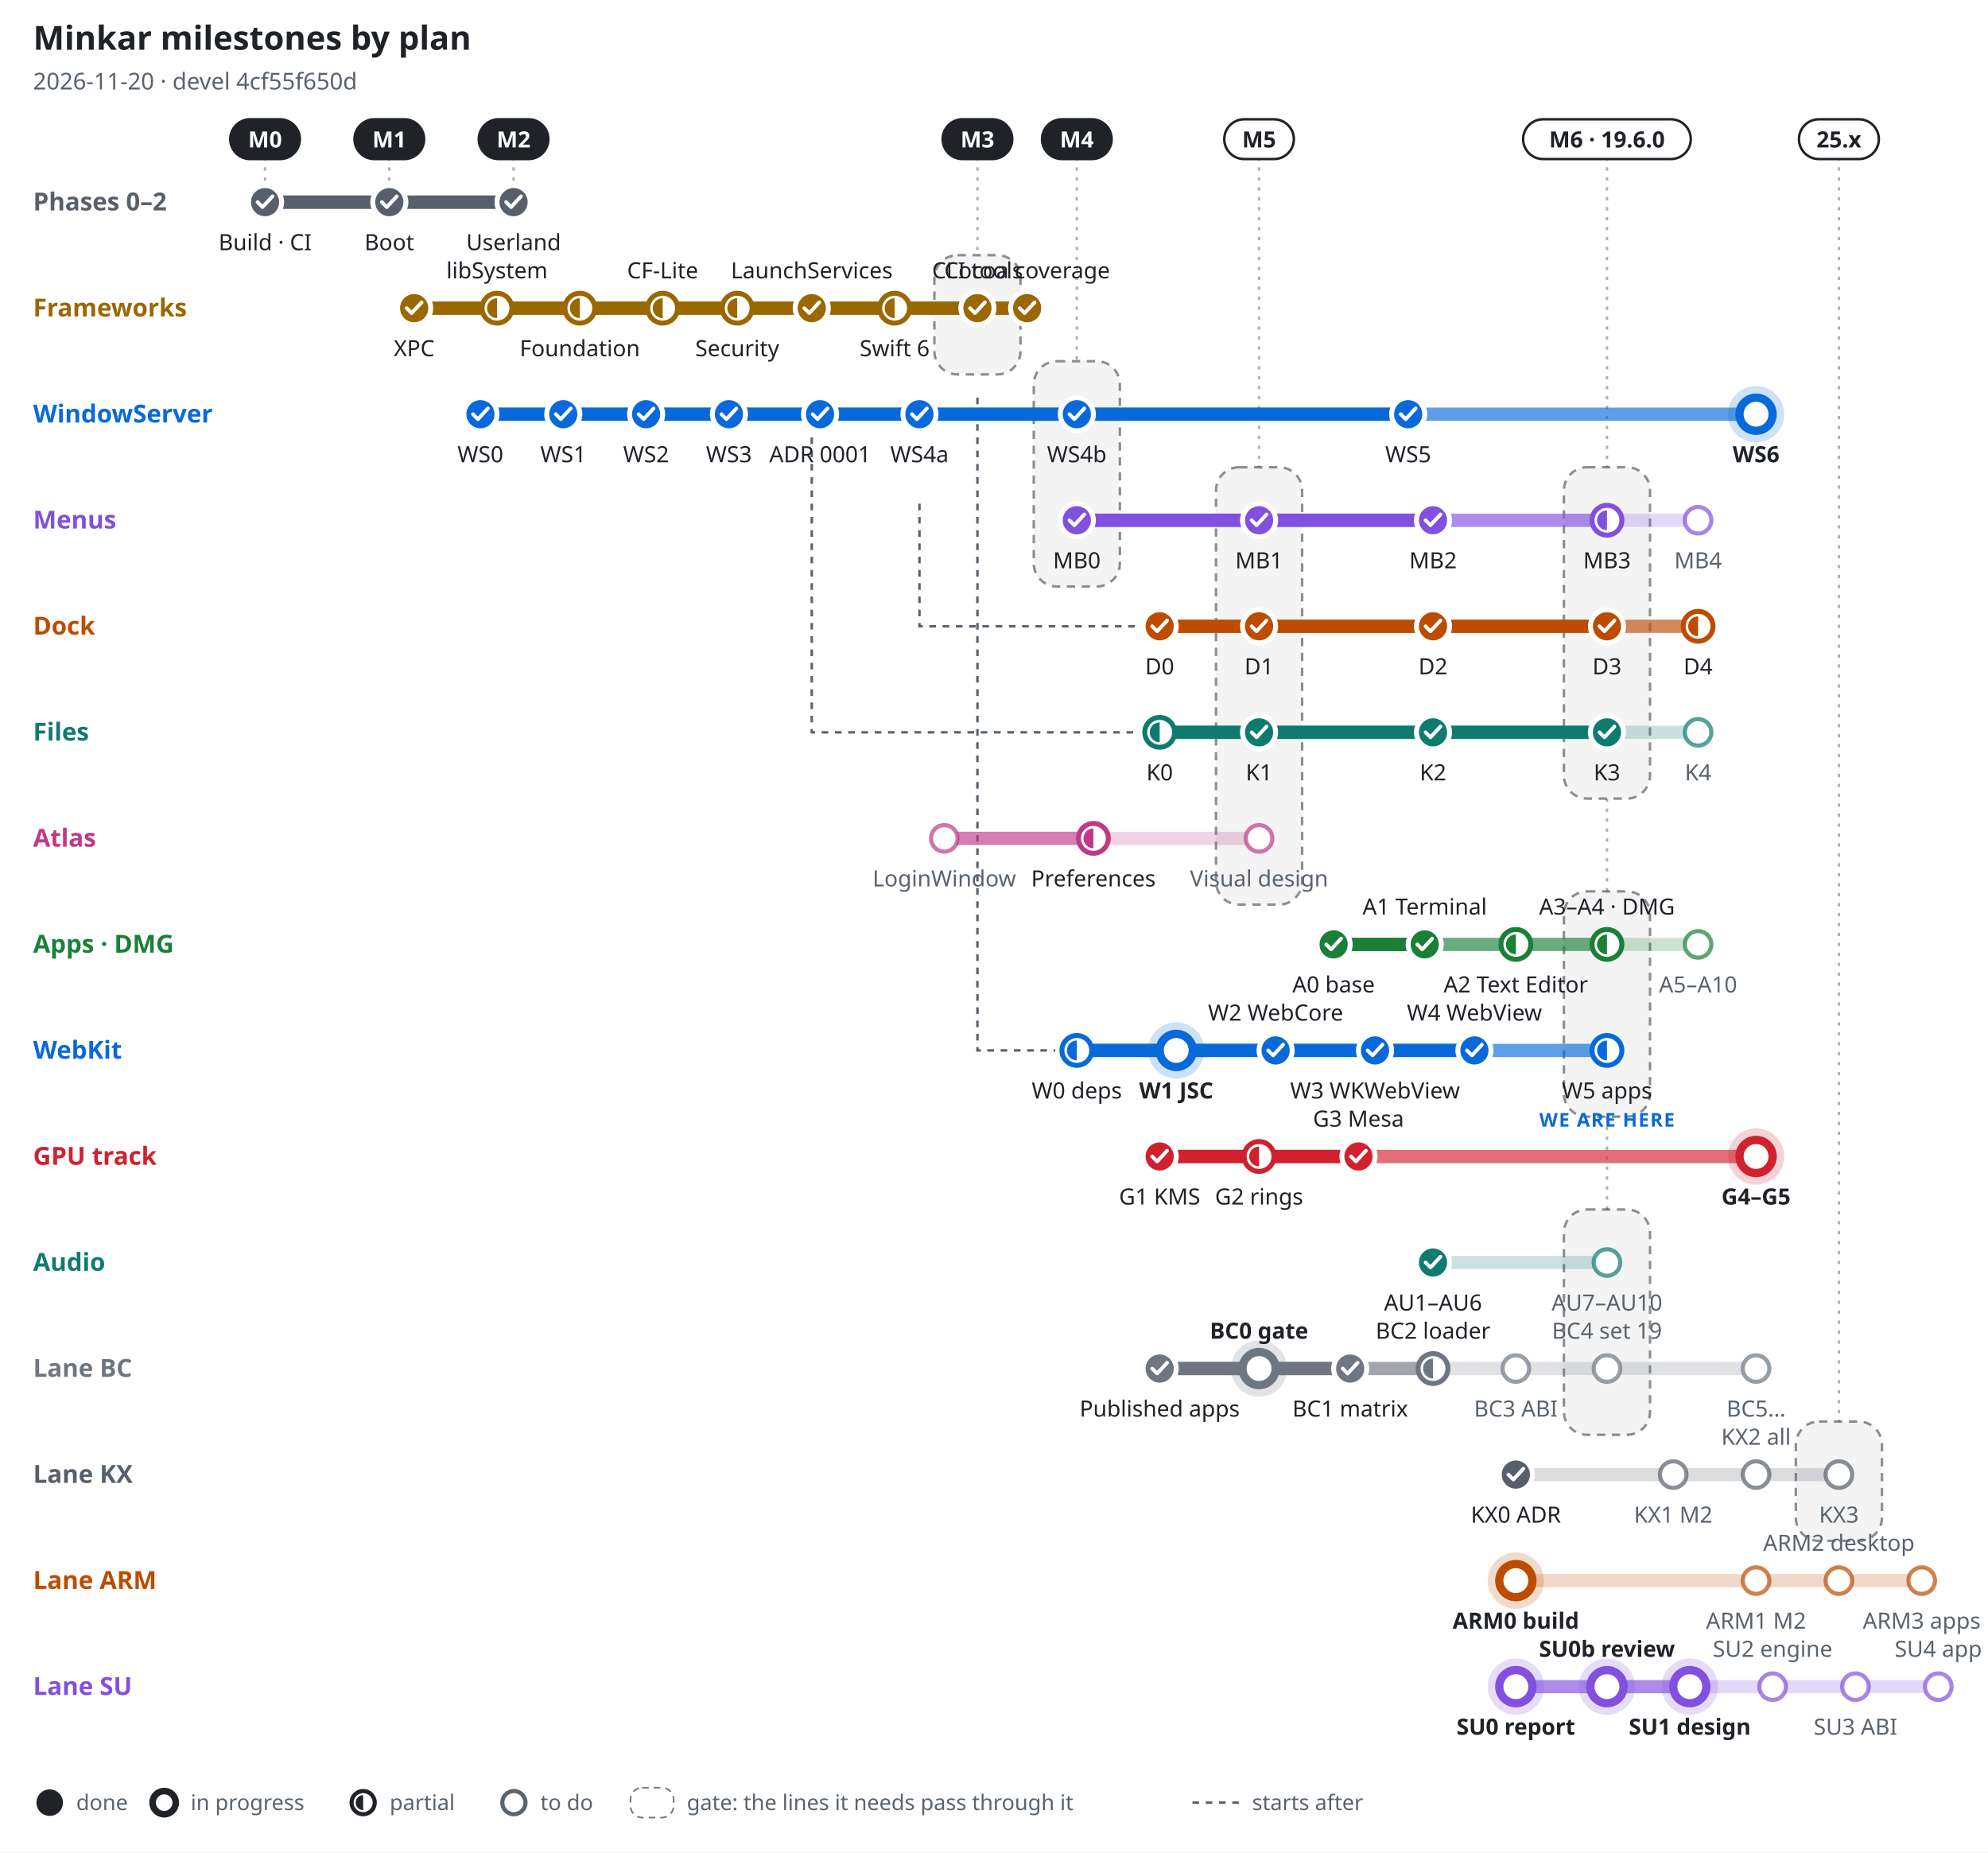
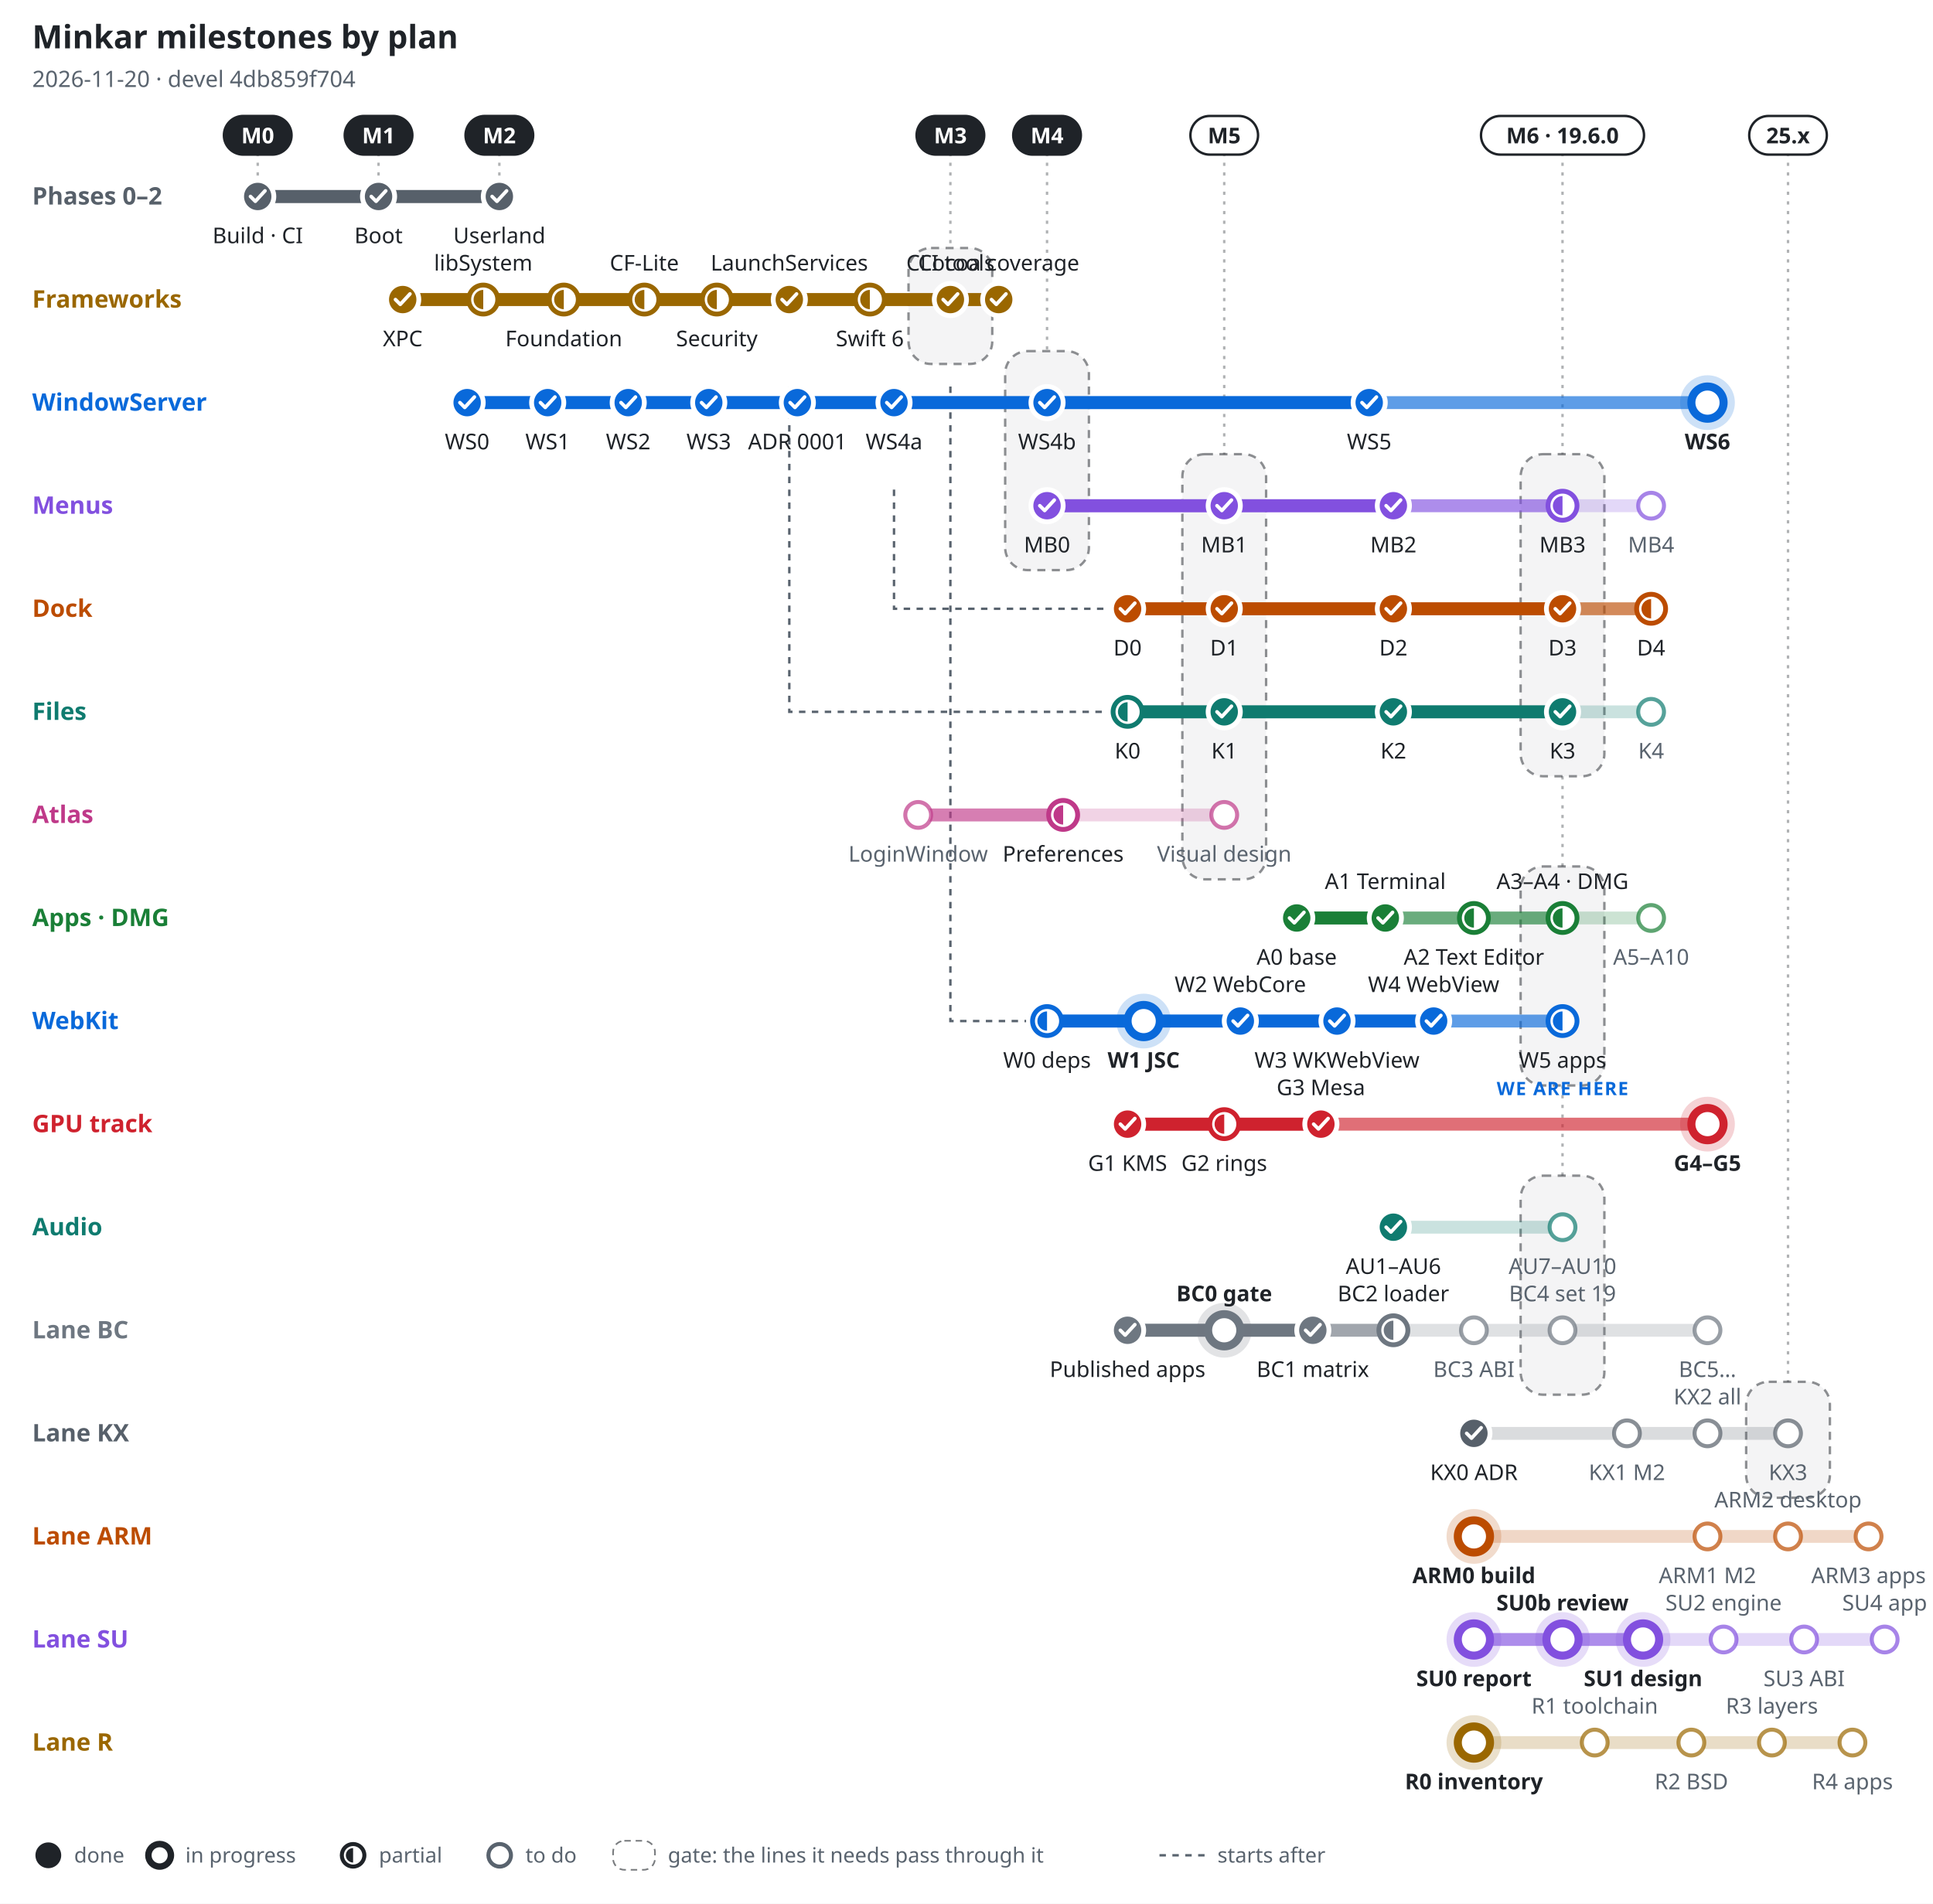
- <svg xmlns="http://www.w3.org/2000/svg" width="1200" height="1118" viewBox="0 0 1200 1118" font-family="-apple-system, BlinkMacSystemFont, 'Segoe UI', 'Noto Sans', Helvetica, Arial, sans-serif" role="img" aria-label="Minkar milestones by plan, 2026-11-20">
-   <rect width="1200" height="1118" fill="#ffffff" />
+ <svg xmlns="http://www.w3.org/2000/svg" width="1200" height="1182" viewBox="0 0 1200 1182" font-family="-apple-system, BlinkMacSystemFont, 'Segoe UI', 'Noto Sans', Helvetica, Arial, sans-serif" role="img" aria-label="Minkar milestones by plan, 2026-11-20">
+   <rect width="1200" height="1182" fill="#ffffff" />
  <text x="20" y="30" font-size="20" font-weight="700" fill="#1f2328" text-anchor="start">Minkar milestones by plan</text>
-   <text x="20" y="54" font-size="14" font-weight="400" fill="#59636e" text-anchor="start">2026-11-20 · devel 4cf55f650d</text>
+   <text x="20" y="54" font-size="14" font-weight="400" fill="#59636e" text-anchor="start">2026-11-20 · devel 4db859f704</text>
  <line x1="160" y1="95" x2="160" y2="110" stroke="#1f2328" stroke-opacity=".35" stroke-width="1.5" stroke-dasharray="2 4" />
  <rect x="139" y="72" width="42" height="24" rx="12" fill="#1f2328" stroke="#1f2328" stroke-width="1.5" />
  <text x="160" y="89" font-size="13.5" font-weight="700" fill="#ffffff" text-anchor="middle">M0</text>
  <line x1="235" y1="95" x2="235" y2="110" stroke="#1f2328" stroke-opacity=".35" stroke-width="1.5" stroke-dasharray="2 4" />
  <rect x="214" y="72" width="42" height="24" rx="12" fill="#1f2328" stroke="#1f2328" stroke-width="1.5" />
  <text x="235" y="89" font-size="13.5" font-weight="700" fill="#ffffff" text-anchor="middle">M1</text>
  <line x1="310" y1="95" x2="310" y2="110" stroke="#1f2328" stroke-opacity=".35" stroke-width="1.5" stroke-dasharray="2 4" />
  <rect x="289" y="72" width="42" height="24" rx="12" fill="#1f2328" stroke="#1f2328" stroke-width="1.5" />
  <text x="310" y="89" font-size="13.5" font-weight="700" fill="#ffffff" text-anchor="middle">M2</text>
  <line x1="590" y1="95" x2="590" y2="154" stroke="#1f2328" stroke-opacity=".35" stroke-width="1.5" stroke-dasharray="2 4" />
  <rect x="564" y="154" width="52" height="72" rx="14" fill="#1f2328" fill-opacity=".05" stroke="#1f2328" stroke-opacity=".5" stroke-width="1.5" stroke-dasharray="5 4" />
  <rect x="569" y="72" width="42" height="24" rx="12" fill="#1f2328" stroke="#1f2328" stroke-width="1.5" />
  <text x="590" y="89" font-size="13.5" font-weight="700" fill="#ffffff" text-anchor="middle">M3</text>
  <line x1="650" y1="95" x2="650" y2="218" stroke="#1f2328" stroke-opacity=".35" stroke-width="1.5" stroke-dasharray="2 4" />
  <rect x="624" y="218" width="52" height="136" rx="14" fill="#1f2328" fill-opacity=".05" stroke="#1f2328" stroke-opacity=".5" stroke-width="1.5" stroke-dasharray="5 4" />
  <rect x="629" y="72" width="42" height="24" rx="12" fill="#1f2328" stroke="#1f2328" stroke-width="1.5" />
  <text x="650" y="89" font-size="13.5" font-weight="700" fill="#ffffff" text-anchor="middle">M4</text>
  <line x1="760" y1="95" x2="760" y2="282" stroke="#1f2328" stroke-opacity=".35" stroke-width="1.5" stroke-dasharray="2 4" />
  <rect x="734" y="282" width="52" height="264" rx="14" fill="#1f2328" fill-opacity=".05" stroke="#1f2328" stroke-opacity=".5" stroke-width="1.5" stroke-dasharray="5 4" />
  <rect x="739" y="72" width="42" height="24" rx="12" fill="#ffffff" stroke="#1f2328" stroke-width="1.5" />
  <text x="760" y="89" font-size="13.5" font-weight="700" fill="#1f2328" text-anchor="middle">M5</text>
  <line x1="970" y1="95" x2="970" y2="282" stroke="#1f2328" stroke-opacity=".35" stroke-width="1.5" stroke-dasharray="2 4" />
  <rect x="944" y="282" width="52" height="200" rx="14" fill="#1f2328" fill-opacity=".05" stroke="#1f2328" stroke-opacity=".5" stroke-width="1.5" stroke-dasharray="5 4" />
  <line x1="970" y1="482" x2="970" y2="538" stroke="#1f2328" stroke-opacity=".35" stroke-width="1.5" stroke-dasharray="2 4" />
  <rect x="944" y="538" width="52" height="136" rx="14" fill="#1f2328" fill-opacity=".05" stroke="#1f2328" stroke-opacity=".5" stroke-width="1.5" stroke-dasharray="5 4" />
  <line x1="970" y1="674" x2="970" y2="730" stroke="#1f2328" stroke-opacity=".35" stroke-width="1.5" stroke-dasharray="2 4" />
  <rect x="944" y="730" width="52" height="136" rx="14" fill="#1f2328" fill-opacity=".05" stroke="#1f2328" stroke-opacity=".5" stroke-width="1.5" stroke-dasharray="5 4" />
  <rect x="919.4" y="72" width="101.2" height="24" rx="12" fill="#ffffff" stroke="#1f2328" stroke-width="1.5" />
  <text x="970" y="89" font-size="13.5" font-weight="700" fill="#1f2328" text-anchor="middle">M6 · 19.6.0</text>
  <line x1="1110" y1="95" x2="1110" y2="858" stroke="#1f2328" stroke-opacity=".35" stroke-width="1.5" stroke-dasharray="2 4" />
  <rect x="1084" y="858" width="52" height="72" rx="14" fill="#1f2328" fill-opacity=".05" stroke="#1f2328" stroke-opacity=".5" stroke-width="1.5" stroke-dasharray="5 4" />
  <rect x="1085.9" y="72" width="48.2" height="24" rx="12" fill="#ffffff" stroke="#1f2328" stroke-width="1.5" />
  <text x="1110" y="89" font-size="13.5" font-weight="700" fill="#1f2328" text-anchor="middle">25.x</text>
  <path d="M555 304 V378 H687" fill="none" stroke="#59636e" stroke-width="1.5" stroke-dasharray="4 4" />
  <path d="M490 240 V442 H687" fill="none" stroke="#59636e" stroke-width="1.5" stroke-dasharray="4 4" />
  <path d="M590 240 V634 H637" fill="none" stroke="#59636e" stroke-width="1.5" stroke-dasharray="4 4" />
  <text x="20" y="127" font-size="15" font-weight="700" fill="#57606a" text-anchor="start">Phases 0–2</text>
  <line x1="160" y1="122" x2="310" y2="122" stroke="#57606a" stroke-opacity=".22" stroke-width="8" stroke-linecap="round" />
  <line x1="160" y1="122" x2="310" y2="122" stroke="#57606a" stroke-opacity=".55" stroke-width="8" stroke-linecap="round" />
  <line x1="160" y1="122" x2="310" y2="122" stroke="#57606a" stroke-opacity="1" stroke-width="8" stroke-linecap="round" />
  <circle cx="160" cy="122" r="10" fill="#57606a" stroke="#ffffff" stroke-width="3" />
  <path d="M155.5 122 l3 3 l6 -6.5" fill="none" stroke="#ffffff" stroke-width="2.2" stroke-linecap="round" stroke-linejoin="round" />
  <text x="160" y="151" font-size="13.5" font-weight="500" fill="#1f2328" text-anchor="middle">Build · CI</text>
  <circle cx="235" cy="122" r="10" fill="#57606a" stroke="#ffffff" stroke-width="3" />
  <path d="M230.5 122 l3 3 l6 -6.5" fill="none" stroke="#ffffff" stroke-width="2.2" stroke-linecap="round" stroke-linejoin="round" />
  <text x="235" y="151" font-size="13.5" font-weight="500" fill="#1f2328" text-anchor="middle">Boot</text>
  <circle cx="310" cy="122" r="10" fill="#57606a" stroke="#ffffff" stroke-width="3" />
  <path d="M305.5 122 l3 3 l6 -6.5" fill="none" stroke="#ffffff" stroke-width="2.2" stroke-linecap="round" stroke-linejoin="round" />
  <text x="310" y="151" font-size="13.5" font-weight="500" fill="#1f2328" text-anchor="middle">Userland</text>
  <text x="20" y="191" font-size="15" font-weight="700" fill="#9a6700" text-anchor="start">Frameworks</text>
  <line x1="250" y1="186" x2="620" y2="186" stroke="#9a6700" stroke-opacity=".22" stroke-width="8" stroke-linecap="round" />
  <line x1="250" y1="186" x2="620" y2="186" stroke="#9a6700" stroke-opacity=".55" stroke-width="8" stroke-linecap="round" />
  <line x1="250" y1="186" x2="620" y2="186" stroke="#9a6700" stroke-opacity="1" stroke-width="8" stroke-linecap="round" />
  <circle cx="250" cy="186" r="10" fill="#9a6700" stroke="#ffffff" stroke-width="3" />
  <path d="M245.5 186 l3 3 l6 -6.5" fill="none" stroke="#ffffff" stroke-width="2.2" stroke-linecap="round" stroke-linejoin="round" />
  <text x="250" y="215" font-size="13.5" font-weight="500" fill="#1f2328" text-anchor="middle">XPC</text>
  <circle cx="300" cy="186" r="9" fill="#ffffff" stroke="#9a6700" stroke-width="3" />
  <path d="M300 180 A6 6 0 0 0 300 192 Z" fill="#9a6700" />
  <text x="300" y="168" font-size="13.5" font-weight="500" fill="#1f2328" text-anchor="middle">libSystem</text>
  <circle cx="350" cy="186" r="9" fill="#ffffff" stroke="#9a6700" stroke-width="3" />
  <path d="M350 180 A6 6 0 0 0 350 192 Z" fill="#9a6700" />
  <text x="350" y="215" font-size="13.5" font-weight="500" fill="#1f2328" text-anchor="middle">Foundation</text>
  <circle cx="400" cy="186" r="9" fill="#ffffff" stroke="#9a6700" stroke-width="3" />
  <path d="M400 180 A6 6 0 0 0 400 192 Z" fill="#9a6700" />
  <text x="400" y="168" font-size="13.5" font-weight="500" fill="#1f2328" text-anchor="middle">CF-Lite</text>
  <circle cx="445" cy="186" r="9" fill="#ffffff" stroke="#9a6700" stroke-width="3" />
  <path d="M445 180 A6 6 0 0 0 445 192 Z" fill="#9a6700" />
  <text x="445" y="215" font-size="13.5" font-weight="500" fill="#1f2328" text-anchor="middle">Security</text>
  <circle cx="490" cy="186" r="10" fill="#9a6700" stroke="#ffffff" stroke-width="3" />
  <path d="M485.5 186 l3 3 l6 -6.5" fill="none" stroke="#ffffff" stroke-width="2.2" stroke-linecap="round" stroke-linejoin="round" />
  <text x="490" y="168" font-size="13.5" font-weight="500" fill="#1f2328" text-anchor="middle">LaunchServices</text>
  <circle cx="540" cy="186" r="9" fill="#ffffff" stroke="#9a6700" stroke-width="3" />
  <path d="M540 180 A6 6 0 0 0 540 192 Z" fill="#9a6700" />
  <text x="540" y="215" font-size="13.5" font-weight="500" fill="#1f2328" text-anchor="middle">Swift 6</text>
  <circle cx="590" cy="186" r="10" fill="#9a6700" stroke="#ffffff" stroke-width="3" />
  <path d="M585.5 186 l3 3 l6 -6.5" fill="none" stroke="#ffffff" stroke-width="2.2" stroke-linecap="round" stroke-linejoin="round" />
  <text x="590" y="168" font-size="13.5" font-weight="500" fill="#1f2328" text-anchor="middle">CLI tools</text>
  <circle cx="620" cy="186" r="10" fill="#9a6700" stroke="#ffffff" stroke-width="3" />
  <path d="M615.5 186 l3 3 l6 -6.5" fill="none" stroke="#ffffff" stroke-width="2.2" stroke-linecap="round" stroke-linejoin="round" />
  <text x="620" y="168" font-size="13.5" font-weight="500" fill="#1f2328" text-anchor="middle">Cocoa coverage</text>
  <text x="20" y="255" font-size="15" font-weight="700" fill="#0969da" text-anchor="start">WindowServer</text>
  <line x1="290" y1="250" x2="1060" y2="250" stroke="#0969da" stroke-opacity=".22" stroke-width="8" stroke-linecap="round" />
  <line x1="290" y1="250" x2="1060" y2="250" stroke="#0969da" stroke-opacity=".55" stroke-width="8" stroke-linecap="round" />
  <line x1="290" y1="250" x2="850" y2="250" stroke="#0969da" stroke-opacity="1" stroke-width="8" stroke-linecap="round" />
  <circle cx="290" cy="250" r="10" fill="#0969da" stroke="#ffffff" stroke-width="3" />
  <path d="M285.5 250 l3 3 l6 -6.5" fill="none" stroke="#ffffff" stroke-width="2.2" stroke-linecap="round" stroke-linejoin="round" />
  <text x="290" y="279" font-size="13.5" font-weight="500" fill="#1f2328" text-anchor="middle">WS0</text>
  <circle cx="340" cy="250" r="10" fill="#0969da" stroke="#ffffff" stroke-width="3" />
  <path d="M335.5 250 l3 3 l6 -6.5" fill="none" stroke="#ffffff" stroke-width="2.2" stroke-linecap="round" stroke-linejoin="round" />
  <text x="340" y="279" font-size="13.5" font-weight="500" fill="#1f2328" text-anchor="middle">WS1</text>
  <circle cx="390" cy="250" r="10" fill="#0969da" stroke="#ffffff" stroke-width="3" />
  <path d="M385.5 250 l3 3 l6 -6.5" fill="none" stroke="#ffffff" stroke-width="2.2" stroke-linecap="round" stroke-linejoin="round" />
  <text x="390" y="279" font-size="13.5" font-weight="500" fill="#1f2328" text-anchor="middle">WS2</text>
  <circle cx="440" cy="250" r="10" fill="#0969da" stroke="#ffffff" stroke-width="3" />
  <path d="M435.5 250 l3 3 l6 -6.5" fill="none" stroke="#ffffff" stroke-width="2.2" stroke-linecap="round" stroke-linejoin="round" />
  <text x="440" y="279" font-size="13.5" font-weight="500" fill="#1f2328" text-anchor="middle">WS3</text>
  <circle cx="495" cy="250" r="10" fill="#0969da" stroke="#ffffff" stroke-width="3" />
  <path d="M490.5 250 l3 3 l6 -6.5" fill="none" stroke="#ffffff" stroke-width="2.2" stroke-linecap="round" stroke-linejoin="round" />
  <text x="495" y="279" font-size="13.5" font-weight="500" fill="#1f2328" text-anchor="middle">ADR 0001</text>
  <circle cx="555" cy="250" r="10" fill="#0969da" stroke="#ffffff" stroke-width="3" />
  <path d="M550.5 250 l3 3 l6 -6.5" fill="none" stroke="#ffffff" stroke-width="2.2" stroke-linecap="round" stroke-linejoin="round" />
  <text x="555" y="279" font-size="13.5" font-weight="500" fill="#1f2328" text-anchor="middle">WS4a</text>
  <circle cx="650" cy="250" r="10" fill="#0969da" stroke="#ffffff" stroke-width="3" />
  <path d="M645.5 250 l3 3 l6 -6.5" fill="none" stroke="#ffffff" stroke-width="2.2" stroke-linecap="round" stroke-linejoin="round" />
  <text x="650" y="279" font-size="13.5" font-weight="500" fill="#1f2328" text-anchor="middle">WS4b</text>
  <circle cx="850" cy="250" r="10" fill="#0969da" stroke="#ffffff" stroke-width="3" />
  <path d="M845.5 250 l3 3 l6 -6.5" fill="none" stroke="#ffffff" stroke-width="2.2" stroke-linecap="round" stroke-linejoin="round" />
  <text x="850" y="279" font-size="13.5" font-weight="500" fill="#1f2328" text-anchor="middle">WS5</text>
  <circle cx="1060" cy="250" r="17" fill="#0969da" fill-opacity=".2" />
  <circle cx="1060" cy="250" r="10" fill="#ffffff" stroke="#0969da" stroke-width="5" />
  <text x="1060" y="279" font-size="13.5" font-weight="700" fill="#1f2328" text-anchor="middle">WS6</text>
  <text x="20" y="319" font-size="15" font-weight="700" fill="#8250df" text-anchor="start">Menus</text>
  <line x1="650" y1="314" x2="1025" y2="314" stroke="#8250df" stroke-opacity=".22" stroke-width="8" stroke-linecap="round" />
  <line x1="650" y1="314" x2="970" y2="314" stroke="#8250df" stroke-opacity=".55" stroke-width="8" stroke-linecap="round" />
  <line x1="650" y1="314" x2="865" y2="314" stroke="#8250df" stroke-opacity="1" stroke-width="8" stroke-linecap="round" />
  <circle cx="650" cy="314" r="10" fill="#8250df" stroke="#ffffff" stroke-width="3" />
  <path d="M645.5 314 l3 3 l6 -6.5" fill="none" stroke="#ffffff" stroke-width="2.2" stroke-linecap="round" stroke-linejoin="round" />
  <text x="650" y="343" font-size="13.5" font-weight="500" fill="#1f2328" text-anchor="middle">MB0</text>
  <circle cx="760" cy="314" r="10" fill="#8250df" stroke="#ffffff" stroke-width="3" />
  <path d="M755.5 314 l3 3 l6 -6.5" fill="none" stroke="#ffffff" stroke-width="2.2" stroke-linecap="round" stroke-linejoin="round" />
  <text x="760" y="343" font-size="13.5" font-weight="500" fill="#1f2328" text-anchor="middle">MB1</text>
  <circle cx="865" cy="314" r="10" fill="#8250df" stroke="#ffffff" stroke-width="3" />
  <path d="M860.5 314 l3 3 l6 -6.5" fill="none" stroke="#ffffff" stroke-width="2.2" stroke-linecap="round" stroke-linejoin="round" />
  <text x="865" y="343" font-size="13.5" font-weight="500" fill="#1f2328" text-anchor="middle">MB2</text>
  <circle cx="970" cy="314" r="9" fill="#ffffff" stroke="#8250df" stroke-width="3" />
  <path d="M970 308 A6 6 0 0 0 970 320 Z" fill="#8250df" />
  <text x="970" y="343" font-size="13.5" font-weight="500" fill="#1f2328" text-anchor="middle">MB3</text>
  <circle cx="1025" cy="314" r="8" fill="#ffffff" stroke="#8250df" stroke-opacity=".7" stroke-width="2.5" />
  <text x="1025" y="343" font-size="13.5" font-weight="500" fill="#59636e" text-anchor="middle">MB4</text>
  <text x="20" y="383" font-size="15" font-weight="700" fill="#bc4c00" text-anchor="start">Dock</text>
  <line x1="700" y1="378" x2="1025" y2="378" stroke="#bc4c00" stroke-opacity=".22" stroke-width="8" stroke-linecap="round" />
  <line x1="700" y1="378" x2="1025" y2="378" stroke="#bc4c00" stroke-opacity=".55" stroke-width="8" stroke-linecap="round" />
  <line x1="700" y1="378" x2="970" y2="378" stroke="#bc4c00" stroke-opacity="1" stroke-width="8" stroke-linecap="round" />
  <circle cx="700" cy="378" r="10" fill="#bc4c00" stroke="#ffffff" stroke-width="3" />
  <path d="M695.5 378 l3 3 l6 -6.5" fill="none" stroke="#ffffff" stroke-width="2.2" stroke-linecap="round" stroke-linejoin="round" />
  <text x="700" y="407" font-size="13.5" font-weight="500" fill="#1f2328" text-anchor="middle">D0</text>
  <circle cx="760" cy="378" r="10" fill="#bc4c00" stroke="#ffffff" stroke-width="3" />
  <path d="M755.5 378 l3 3 l6 -6.5" fill="none" stroke="#ffffff" stroke-width="2.2" stroke-linecap="round" stroke-linejoin="round" />
  <text x="760" y="407" font-size="13.5" font-weight="500" fill="#1f2328" text-anchor="middle">D1</text>
  <circle cx="865" cy="378" r="10" fill="#bc4c00" stroke="#ffffff" stroke-width="3" />
  <path d="M860.5 378 l3 3 l6 -6.5" fill="none" stroke="#ffffff" stroke-width="2.2" stroke-linecap="round" stroke-linejoin="round" />
  <text x="865" y="407" font-size="13.5" font-weight="500" fill="#1f2328" text-anchor="middle">D2</text>
  <circle cx="970" cy="378" r="10" fill="#bc4c00" stroke="#ffffff" stroke-width="3" />
  <path d="M965.5 378 l3 3 l6 -6.5" fill="none" stroke="#ffffff" stroke-width="2.2" stroke-linecap="round" stroke-linejoin="round" />
  <text x="970" y="407" font-size="13.5" font-weight="500" fill="#1f2328" text-anchor="middle">D3</text>
  <circle cx="1025" cy="378" r="9" fill="#ffffff" stroke="#bc4c00" stroke-width="3" />
  <path d="M1025 372 A6 6 0 0 0 1025 384 Z" fill="#bc4c00" />
  <text x="1025" y="407" font-size="13.5" font-weight="500" fill="#1f2328" text-anchor="middle">D4</text>
  <text x="20" y="447" font-size="15" font-weight="700" fill="#0f7b6f" text-anchor="start">Files</text>
  <line x1="700" y1="442" x2="1025" y2="442" stroke="#0f7b6f" stroke-opacity=".22" stroke-width="8" stroke-linecap="round" />
  <line x1="700" y1="442" x2="970" y2="442" stroke="#0f7b6f" stroke-opacity=".55" stroke-width="8" stroke-linecap="round" />
  <line x1="700" y1="442" x2="970" y2="442" stroke="#0f7b6f" stroke-opacity="1" stroke-width="8" stroke-linecap="round" />
  <circle cx="700" cy="442" r="9" fill="#ffffff" stroke="#0f7b6f" stroke-width="3" />
  <path d="M700 436 A6 6 0 0 0 700 448 Z" fill="#0f7b6f" />
  <text x="700" y="471" font-size="13.5" font-weight="500" fill="#1f2328" text-anchor="middle">K0</text>
  <circle cx="760" cy="442" r="10" fill="#0f7b6f" stroke="#ffffff" stroke-width="3" />
  <path d="M755.5 442 l3 3 l6 -6.5" fill="none" stroke="#ffffff" stroke-width="2.2" stroke-linecap="round" stroke-linejoin="round" />
  <text x="760" y="471" font-size="13.5" font-weight="500" fill="#1f2328" text-anchor="middle">K1</text>
  <circle cx="865" cy="442" r="10" fill="#0f7b6f" stroke="#ffffff" stroke-width="3" />
  <path d="M860.5 442 l3 3 l6 -6.5" fill="none" stroke="#ffffff" stroke-width="2.2" stroke-linecap="round" stroke-linejoin="round" />
  <text x="865" y="471" font-size="13.5" font-weight="500" fill="#1f2328" text-anchor="middle">K2</text>
  <circle cx="970" cy="442" r="10" fill="#0f7b6f" stroke="#ffffff" stroke-width="3" />
  <path d="M965.5 442 l3 3 l6 -6.5" fill="none" stroke="#ffffff" stroke-width="2.2" stroke-linecap="round" stroke-linejoin="round" />
  <text x="970" y="471" font-size="13.5" font-weight="500" fill="#1f2328" text-anchor="middle">K3</text>
  <circle cx="1025" cy="442" r="8" fill="#ffffff" stroke="#0f7b6f" stroke-opacity=".7" stroke-width="2.5" />
  <text x="1025" y="471" font-size="13.5" font-weight="500" fill="#59636e" text-anchor="middle">K4</text>
  <text x="20" y="511" font-size="15" font-weight="700" fill="#bf3989" text-anchor="start">Atlas</text>
  <line x1="570" y1="506" x2="760" y2="506" stroke="#bf3989" stroke-opacity=".22" stroke-width="8" stroke-linecap="round" />
  <line x1="570" y1="506" x2="660" y2="506" stroke="#bf3989" stroke-opacity=".55" stroke-width="8" stroke-linecap="round" />
  <circle cx="570" cy="506" r="8" fill="#ffffff" stroke="#bf3989" stroke-opacity=".7" stroke-width="2.5" />
  <text x="570" y="535" font-size="13.5" font-weight="500" fill="#59636e" text-anchor="middle">LoginWindow</text>
  <circle cx="660" cy="506" r="9" fill="#ffffff" stroke="#bf3989" stroke-width="3" />
  <path d="M660 500 A6 6 0 0 0 660 512 Z" fill="#bf3989" />
  <text x="660" y="535" font-size="13.5" font-weight="500" fill="#1f2328" text-anchor="middle">Preferences</text>
  <circle cx="760" cy="506" r="8" fill="#ffffff" stroke="#bf3989" stroke-opacity=".7" stroke-width="2.5" />
  <text x="760" y="535" font-size="13.5" font-weight="500" fill="#59636e" text-anchor="middle">Visual design</text>
  <text x="20" y="575" font-size="15" font-weight="700" fill="#1a7f37" text-anchor="start">Apps · DMG</text>
  <line x1="805" y1="570" x2="1025" y2="570" stroke="#1a7f37" stroke-opacity=".22" stroke-width="8" stroke-linecap="round" />
  <line x1="805" y1="570" x2="970" y2="570" stroke="#1a7f37" stroke-opacity=".55" stroke-width="8" stroke-linecap="round" />
  <line x1="805" y1="570" x2="860" y2="570" stroke="#1a7f37" stroke-opacity="1" stroke-width="8" stroke-linecap="round" />
  <circle cx="805" cy="570" r="10" fill="#1a7f37" stroke="#ffffff" stroke-width="3" />
  <path d="M800.5 570 l3 3 l6 -6.5" fill="none" stroke="#ffffff" stroke-width="2.2" stroke-linecap="round" stroke-linejoin="round" />
  <text x="805" y="599" font-size="13.5" font-weight="500" fill="#1f2328" text-anchor="middle">A0 base</text>
  <circle cx="860" cy="570" r="10" fill="#1a7f37" stroke="#ffffff" stroke-width="3" />
  <path d="M855.5 570 l3 3 l6 -6.5" fill="none" stroke="#ffffff" stroke-width="2.2" stroke-linecap="round" stroke-linejoin="round" />
  <text x="860" y="552" font-size="13.5" font-weight="500" fill="#1f2328" text-anchor="middle">A1 Terminal</text>
  <circle cx="915" cy="570" r="9" fill="#ffffff" stroke="#1a7f37" stroke-width="3" />
  <path d="M915 564 A6 6 0 0 0 915 576 Z" fill="#1a7f37" />
  <text x="915" y="599" font-size="13.5" font-weight="500" fill="#1f2328" text-anchor="middle">A2 Text Editor</text>
  <circle cx="970" cy="570" r="9" fill="#ffffff" stroke="#1a7f37" stroke-width="3" />
  <path d="M970 564 A6 6 0 0 0 970 576 Z" fill="#1a7f37" />
  <text x="970" y="552" font-size="13.5" font-weight="500" fill="#1f2328" text-anchor="middle">A3–A4 · DMG</text>
  <circle cx="1025" cy="570" r="8" fill="#ffffff" stroke="#1a7f37" stroke-opacity=".7" stroke-width="2.5" />
  <text x="1025" y="599" font-size="13.5" font-weight="500" fill="#59636e" text-anchor="middle">A5–A10</text>
  <text x="20" y="639" font-size="15" font-weight="700" fill="#0969da" text-anchor="start">WebKit</text>
  <line x1="650" y1="634" x2="970" y2="634" stroke="#0969da" stroke-opacity=".22" stroke-width="8" stroke-linecap="round" />
  <line x1="650" y1="634" x2="970" y2="634" stroke="#0969da" stroke-opacity=".55" stroke-width="8" stroke-linecap="round" />
  <line x1="650" y1="634" x2="890" y2="634" stroke="#0969da" stroke-opacity="1" stroke-width="8" stroke-linecap="round" />
  <circle cx="650" cy="634" r="9" fill="#ffffff" stroke="#0969da" stroke-width="3" />
  <path d="M650 628 A6 6 0 0 0 650 640 Z" fill="#0969da" />
  <text x="650" y="663" font-size="13.5" font-weight="500" fill="#1f2328" text-anchor="middle">W0 deps</text>
  <circle cx="710" cy="634" r="17" fill="#0969da" fill-opacity=".2" />
  <circle cx="710" cy="634" r="10" fill="#ffffff" stroke="#0969da" stroke-width="5" />
  <text x="710" y="663" font-size="13.5" font-weight="700" fill="#1f2328" text-anchor="middle">W1 JSC</text>
  <circle cx="770" cy="634" r="10" fill="#0969da" stroke="#ffffff" stroke-width="3" />
  <path d="M765.5 634 l3 3 l6 -6.5" fill="none" stroke="#ffffff" stroke-width="2.2" stroke-linecap="round" stroke-linejoin="round" />
  <text x="770" y="616" font-size="13.5" font-weight="500" fill="#1f2328" text-anchor="middle">W2 WebCore</text>
  <circle cx="830" cy="634" r="10" fill="#0969da" stroke="#ffffff" stroke-width="3" />
  <path d="M825.5 634 l3 3 l6 -6.5" fill="none" stroke="#ffffff" stroke-width="2.2" stroke-linecap="round" stroke-linejoin="round" />
  <text x="830" y="663" font-size="13.5" font-weight="500" fill="#1f2328" text-anchor="middle">W3 WKWebView</text>
  <circle cx="890" cy="634" r="10" fill="#0969da" stroke="#ffffff" stroke-width="3" />
  <path d="M885.5 634 l3 3 l6 -6.5" fill="none" stroke="#ffffff" stroke-width="2.2" stroke-linecap="round" stroke-linejoin="round" />
  <text x="890" y="616" font-size="13.5" font-weight="500" fill="#1f2328" text-anchor="middle">W4 WebView</text>
  <circle cx="970" cy="634" r="9" fill="#ffffff" stroke="#0969da" stroke-width="3" />
  <path d="M970 628 A6 6 0 0 0 970 640 Z" fill="#0969da" />
  <text x="970" y="663" font-size="13.5" font-weight="500" fill="#1f2328" text-anchor="middle">W5 apps</text>
  <text x="970" y="680" font-size="11.5" font-weight="800" fill="#0969da" text-anchor="middle" letter-spacing=".06em">WE ARE HERE</text>
  <text x="20" y="703" font-size="15" font-weight="700" fill="#cf222e" text-anchor="start">GPU track</text>
  <line x1="700" y1="698" x2="1060" y2="698" stroke="#cf222e" stroke-opacity=".22" stroke-width="8" stroke-linecap="round" />
  <line x1="700" y1="698" x2="1060" y2="698" stroke="#cf222e" stroke-opacity=".55" stroke-width="8" stroke-linecap="round" />
  <line x1="700" y1="698" x2="820" y2="698" stroke="#cf222e" stroke-opacity="1" stroke-width="8" stroke-linecap="round" />
  <circle cx="700" cy="698" r="10" fill="#cf222e" stroke="#ffffff" stroke-width="3" />
  <path d="M695.5 698 l3 3 l6 -6.5" fill="none" stroke="#ffffff" stroke-width="2.2" stroke-linecap="round" stroke-linejoin="round" />
  <text x="700" y="727" font-size="13.5" font-weight="500" fill="#1f2328" text-anchor="middle">G1 KMS</text>
  <circle cx="760" cy="698" r="9" fill="#ffffff" stroke="#cf222e" stroke-width="3" />
  <path d="M760 692 A6 6 0 0 0 760 704 Z" fill="#cf222e" />
  <text x="760" y="727" font-size="13.5" font-weight="500" fill="#1f2328" text-anchor="middle">G2 rings</text>
  <circle cx="820" cy="698" r="10" fill="#cf222e" stroke="#ffffff" stroke-width="3" />
  <path d="M815.5 698 l3 3 l6 -6.5" fill="none" stroke="#ffffff" stroke-width="2.2" stroke-linecap="round" stroke-linejoin="round" />
  <text x="820" y="680" font-size="13.5" font-weight="500" fill="#1f2328" text-anchor="middle">G3 Mesa</text>
  <circle cx="1060" cy="698" r="17" fill="#cf222e" fill-opacity=".2" />
  <circle cx="1060" cy="698" r="10" fill="#ffffff" stroke="#cf222e" stroke-width="5" />
  <text x="1060" y="727" font-size="13.5" font-weight="700" fill="#1f2328" text-anchor="middle">G4–G5</text>
  <text x="20" y="767" font-size="15" font-weight="700" fill="#0f7b6f" text-anchor="start">Audio</text>
  <line x1="865" y1="762" x2="970" y2="762" stroke="#0f7b6f" stroke-opacity=".22" stroke-width="8" stroke-linecap="round" />
  <line x1="865" y1="762" x2="865" y2="762" stroke="#0f7b6f" stroke-opacity=".55" stroke-width="8" stroke-linecap="round" />
  <line x1="865" y1="762" x2="865" y2="762" stroke="#0f7b6f" stroke-opacity="1" stroke-width="8" stroke-linecap="round" />
  <circle cx="865" cy="762" r="10" fill="#0f7b6f" stroke="#ffffff" stroke-width="3" />
  <path d="M860.5 762 l3 3 l6 -6.5" fill="none" stroke="#ffffff" stroke-width="2.2" stroke-linecap="round" stroke-linejoin="round" />
  <text x="865" y="791" font-size="13.5" font-weight="500" fill="#1f2328" text-anchor="middle">AU1–AU6</text>
  <circle cx="970" cy="762" r="8" fill="#ffffff" stroke="#0f7b6f" stroke-opacity=".7" stroke-width="2.5" />
  <text x="970" y="791" font-size="13.5" font-weight="500" fill="#59636e" text-anchor="middle">AU7–AU10</text>
  <text x="20" y="831" font-size="15" font-weight="700" fill="#6e7781" text-anchor="start">Lane BC</text>
  <line x1="700" y1="826" x2="1060" y2="826" stroke="#6e7781" stroke-opacity=".22" stroke-width="8" stroke-linecap="round" />
  <line x1="700" y1="826" x2="865" y2="826" stroke="#6e7781" stroke-opacity=".55" stroke-width="8" stroke-linecap="round" />
  <line x1="700" y1="826" x2="815" y2="826" stroke="#6e7781" stroke-opacity="1" stroke-width="8" stroke-linecap="round" />
  <circle cx="700" cy="826" r="10" fill="#6e7781" stroke="#ffffff" stroke-width="3" />
  <path d="M695.5 826 l3 3 l6 -6.5" fill="none" stroke="#ffffff" stroke-width="2.2" stroke-linecap="round" stroke-linejoin="round" />
  <text x="700" y="855" font-size="13.5" font-weight="500" fill="#1f2328" text-anchor="middle">Published apps</text>
  <circle cx="760" cy="826" r="17" fill="#6e7781" fill-opacity=".2" />
  <circle cx="760" cy="826" r="10" fill="#ffffff" stroke="#6e7781" stroke-width="5" />
  <text x="760" y="808" font-size="13.5" font-weight="700" fill="#1f2328" text-anchor="middle">BC0 gate</text>
  <circle cx="815" cy="826" r="10" fill="#6e7781" stroke="#ffffff" stroke-width="3" />
  <path d="M810.5 826 l3 3 l6 -6.5" fill="none" stroke="#ffffff" stroke-width="2.2" stroke-linecap="round" stroke-linejoin="round" />
  <text x="815" y="855" font-size="13.5" font-weight="500" fill="#1f2328" text-anchor="middle">BC1 matrix</text>
  <circle cx="865" cy="826" r="9" fill="#ffffff" stroke="#6e7781" stroke-width="3" />
  <path d="M865 820 A6 6 0 0 0 865 832 Z" fill="#6e7781" />
  <text x="865" y="808" font-size="13.5" font-weight="500" fill="#1f2328" text-anchor="middle">BC2 loader</text>
  <circle cx="915" cy="826" r="8" fill="#ffffff" stroke="#6e7781" stroke-opacity=".7" stroke-width="2.5" />
  <text x="915" y="855" font-size="13.5" font-weight="500" fill="#59636e" text-anchor="middle">BC3 ABI</text>
  <circle cx="970" cy="826" r="8" fill="#ffffff" stroke="#6e7781" stroke-opacity=".7" stroke-width="2.5" />
  <text x="970" y="808" font-size="13.5" font-weight="500" fill="#59636e" text-anchor="middle">BC4 set 19</text>
  <circle cx="1060" cy="826" r="8" fill="#ffffff" stroke="#6e7781" stroke-opacity=".7" stroke-width="2.5" />
  <text x="1060" y="855" font-size="13.5" font-weight="500" fill="#59636e" text-anchor="middle">BC5…</text>
  <text x="20" y="895" font-size="15" font-weight="700" fill="#57606a" text-anchor="start">Lane KX</text>
  <line x1="915" y1="890" x2="1110" y2="890" stroke="#57606a" stroke-opacity=".22" stroke-width="8" stroke-linecap="round" />
  <line x1="915" y1="890" x2="915" y2="890" stroke="#57606a" stroke-opacity=".55" stroke-width="8" stroke-linecap="round" />
  <line x1="915" y1="890" x2="915" y2="890" stroke="#57606a" stroke-opacity="1" stroke-width="8" stroke-linecap="round" />
  <circle cx="915" cy="890" r="10" fill="#57606a" stroke="#ffffff" stroke-width="3" />
  <path d="M910.5 890 l3 3 l6 -6.5" fill="none" stroke="#ffffff" stroke-width="2.2" stroke-linecap="round" stroke-linejoin="round" />
  <text x="915" y="919" font-size="13.5" font-weight="500" fill="#1f2328" text-anchor="middle">KX0 ADR</text>
  <circle cx="1010" cy="890" r="8" fill="#ffffff" stroke="#57606a" stroke-opacity=".7" stroke-width="2.5" />
  <text x="1010" y="919" font-size="13.5" font-weight="500" fill="#59636e" text-anchor="middle">KX1 M2</text>
  <circle cx="1060" cy="890" r="8" fill="#ffffff" stroke="#57606a" stroke-opacity=".7" stroke-width="2.5" />
  <text x="1060" y="872" font-size="13.5" font-weight="500" fill="#59636e" text-anchor="middle">KX2 all</text>
  <circle cx="1110" cy="890" r="8" fill="#ffffff" stroke="#57606a" stroke-opacity=".7" stroke-width="2.5" />
  <text x="1110" y="919" font-size="13.5" font-weight="500" fill="#59636e" text-anchor="middle">KX3</text>
  <text x="20" y="959" font-size="15" font-weight="700" fill="#bc4c00" text-anchor="start">Lane ARM</text>
  <line x1="915" y1="954" x2="1160" y2="954" stroke="#bc4c00" stroke-opacity=".22" stroke-width="8" stroke-linecap="round" />
  <line x1="915" y1="954" x2="915" y2="954" stroke="#bc4c00" stroke-opacity=".55" stroke-width="8" stroke-linecap="round" />
  <circle cx="915" cy="954" r="17" fill="#bc4c00" fill-opacity=".2" />
  <circle cx="915" cy="954" r="10" fill="#ffffff" stroke="#bc4c00" stroke-width="5" />
  <text x="915" y="983" font-size="13.5" font-weight="700" fill="#1f2328" text-anchor="middle">ARM0 build</text>
  <circle cx="1060" cy="954" r="8" fill="#ffffff" stroke="#bc4c00" stroke-opacity=".7" stroke-width="2.5" />
  <text x="1060" y="983" font-size="13.5" font-weight="500" fill="#59636e" text-anchor="middle">ARM1 M2</text>
  <circle cx="1110" cy="954" r="8" fill="#ffffff" stroke="#bc4c00" stroke-opacity=".7" stroke-width="2.5" />
  <text x="1110" y="936" font-size="13.5" font-weight="500" fill="#59636e" text-anchor="middle">ARM2 desktop</text>
  <circle cx="1160" cy="954" r="8" fill="#ffffff" stroke="#bc4c00" stroke-opacity=".7" stroke-width="2.5" />
  <text x="1160" y="983" font-size="13.5" font-weight="500" fill="#59636e" text-anchor="middle">ARM3 apps</text>
  <text x="20" y="1023" font-size="15" font-weight="700" fill="#8250df" text-anchor="start">Lane SU</text>
  <line x1="915" y1="1018" x2="1170" y2="1018" stroke="#8250df" stroke-opacity=".22" stroke-width="8" stroke-linecap="round" />
  <line x1="915" y1="1018" x2="1020" y2="1018" stroke="#8250df" stroke-opacity=".55" stroke-width="8" stroke-linecap="round" />
  <circle cx="915" cy="1018" r="17" fill="#8250df" fill-opacity=".2" />
  <circle cx="915" cy="1018" r="10" fill="#ffffff" stroke="#8250df" stroke-width="5" />
  <text x="915" y="1047" font-size="13.5" font-weight="700" fill="#1f2328" text-anchor="middle">SU0 report</text>
  <circle cx="970" cy="1018" r="17" fill="#8250df" fill-opacity=".2" />
  <circle cx="970" cy="1018" r="10" fill="#ffffff" stroke="#8250df" stroke-width="5" />
  <text x="970" y="1000" font-size="13.5" font-weight="700" fill="#1f2328" text-anchor="middle">SU0b review</text>
  <circle cx="1020" cy="1018" r="17" fill="#8250df" fill-opacity=".2" />
  <circle cx="1020" cy="1018" r="10" fill="#ffffff" stroke="#8250df" stroke-width="5" />
  <text x="1020" y="1047" font-size="13.5" font-weight="700" fill="#1f2328" text-anchor="middle">SU1 design</text>
  <circle cx="1070" cy="1018" r="8" fill="#ffffff" stroke="#8250df" stroke-opacity=".7" stroke-width="2.5" />
  <text x="1070" y="1000" font-size="13.5" font-weight="500" fill="#59636e" text-anchor="middle">SU2 engine</text>
  <circle cx="1120" cy="1018" r="8" fill="#ffffff" stroke="#8250df" stroke-opacity=".7" stroke-width="2.5" />
  <text x="1120" y="1047" font-size="13.5" font-weight="500" fill="#59636e" text-anchor="middle">SU3 ABI</text>
  <circle cx="1170" cy="1018" r="8" fill="#ffffff" stroke="#8250df" stroke-opacity=".7" stroke-width="2.5" />
  <text x="1170" y="1000" font-size="13.5" font-weight="500" fill="#59636e" text-anchor="middle">SU4 app</text>
-   <circle cx="30" cy="1088" r="8" fill="#1f2328" />
-   <text x="46" y="1092.5" font-size="13" font-weight="400" fill="#59636e" text-anchor="start">done</text>
-   <circle cx="99.1" cy="1088" r="7" fill="#ffffff" stroke="#1f2328" stroke-width="4" />
-   <text x="115.1" y="1092.5" font-size="13" font-weight="400" fill="#59636e" text-anchor="start">in progress</text>
-   <circle cx="219.2" cy="1088" r="7" fill="#ffffff" stroke="#1f2328" stroke-width="2.5" />
-   <path d="M219.2 1083.5 A4.5 4.5 0 0 0 219.2 1092.5 Z" fill="#1f2328" />
-   <text x="235.2" y="1092.5" font-size="13" font-weight="400" fill="#59636e" text-anchor="start">partial</text>
-   <circle cx="310.2" cy="1088" r="7" fill="#ffffff" stroke="#59636e" stroke-width="2.5" />
-   <text x="326.2" y="1092.5" font-size="13" font-weight="400" fill="#59636e" text-anchor="start">to do</text>
-   <rect x="380.6" y="1079" width="26" height="18" rx="7" fill="none" stroke="#1f2328" stroke-opacity=".6" stroke-dasharray="4 3" />
-   <text x="414.6" y="1092.5" font-size="13" font-weight="400" fill="#59636e" text-anchor="start">gate: the lines it needs pass through it</text>
-   <path d="M719.8 1088 h28" stroke="#59636e" stroke-width="1.5" stroke-dasharray="4 4" />
-   <text x="755.8" y="1092.5" font-size="13" font-weight="400" fill="#59636e" text-anchor="start">starts after</text>
+   <text x="20" y="1087" font-size="15" font-weight="700" fill="#9a6700" text-anchor="start">Lane R</text>
+   <line x1="915" y1="1082" x2="1150" y2="1082" stroke="#9a6700" stroke-opacity=".22" stroke-width="8" stroke-linecap="round" />
+   <line x1="915" y1="1082" x2="915" y2="1082" stroke="#9a6700" stroke-opacity=".55" stroke-width="8" stroke-linecap="round" />
+   <circle cx="915" cy="1082" r="17" fill="#9a6700" fill-opacity=".2" />
+   <circle cx="915" cy="1082" r="10" fill="#ffffff" stroke="#9a6700" stroke-width="5" />
+   <text x="915" y="1111" font-size="13.5" font-weight="700" fill="#1f2328" text-anchor="middle">R0 inventory</text>
+   <circle cx="990" cy="1082" r="8" fill="#ffffff" stroke="#9a6700" stroke-opacity=".7" stroke-width="2.5" />
+   <text x="990" y="1064" font-size="13.5" font-weight="500" fill="#59636e" text-anchor="middle">R1 toolchain</text>
+   <circle cx="1050" cy="1082" r="8" fill="#ffffff" stroke="#9a6700" stroke-opacity=".7" stroke-width="2.5" />
+   <text x="1050" y="1111" font-size="13.5" font-weight="500" fill="#59636e" text-anchor="middle">R2 BSD</text>
+   <circle cx="1100" cy="1082" r="8" fill="#ffffff" stroke="#9a6700" stroke-opacity=".7" stroke-width="2.5" />
+   <text x="1100" y="1064" font-size="13.5" font-weight="500" fill="#59636e" text-anchor="middle">R3 layers</text>
+   <circle cx="1150" cy="1082" r="8" fill="#ffffff" stroke="#9a6700" stroke-opacity=".7" stroke-width="2.5" />
+   <text x="1150" y="1111" font-size="13.5" font-weight="500" fill="#59636e" text-anchor="middle">R4 apps</text>
+   <circle cx="30" cy="1152" r="8" fill="#1f2328" />
+   <text x="46" y="1156.5" font-size="13" font-weight="400" fill="#59636e" text-anchor="start">done</text>
+   <circle cx="99.1" cy="1152" r="7" fill="#ffffff" stroke="#1f2328" stroke-width="4" />
+   <text x="115.1" y="1156.5" font-size="13" font-weight="400" fill="#59636e" text-anchor="start">in progress</text>
+   <circle cx="219.2" cy="1152" r="7" fill="#ffffff" stroke="#1f2328" stroke-width="2.5" />
+   <path d="M219.2 1147.5 A4.5 4.5 0 0 0 219.2 1156.5 Z" fill="#1f2328" />
+   <text x="235.2" y="1156.5" font-size="13" font-weight="400" fill="#59636e" text-anchor="start">partial</text>
+   <circle cx="310.2" cy="1152" r="7" fill="#ffffff" stroke="#59636e" stroke-width="2.5" />
+   <text x="326.2" y="1156.5" font-size="13" font-weight="400" fill="#59636e" text-anchor="start">to do</text>
+   <rect x="380.6" y="1143" width="26" height="18" rx="7" fill="none" stroke="#1f2328" stroke-opacity=".6" stroke-dasharray="4 3" />
+   <text x="414.6" y="1156.5" font-size="13" font-weight="400" fill="#59636e" text-anchor="start">gate: the lines it needs pass through it</text>
+   <path d="M719.8 1152 h28" stroke="#59636e" stroke-width="1.5" stroke-dasharray="4 4" />
+   <text x="755.8" y="1156.5" font-size="13" font-weight="400" fill="#59636e" text-anchor="start">starts after</text>
</svg>
